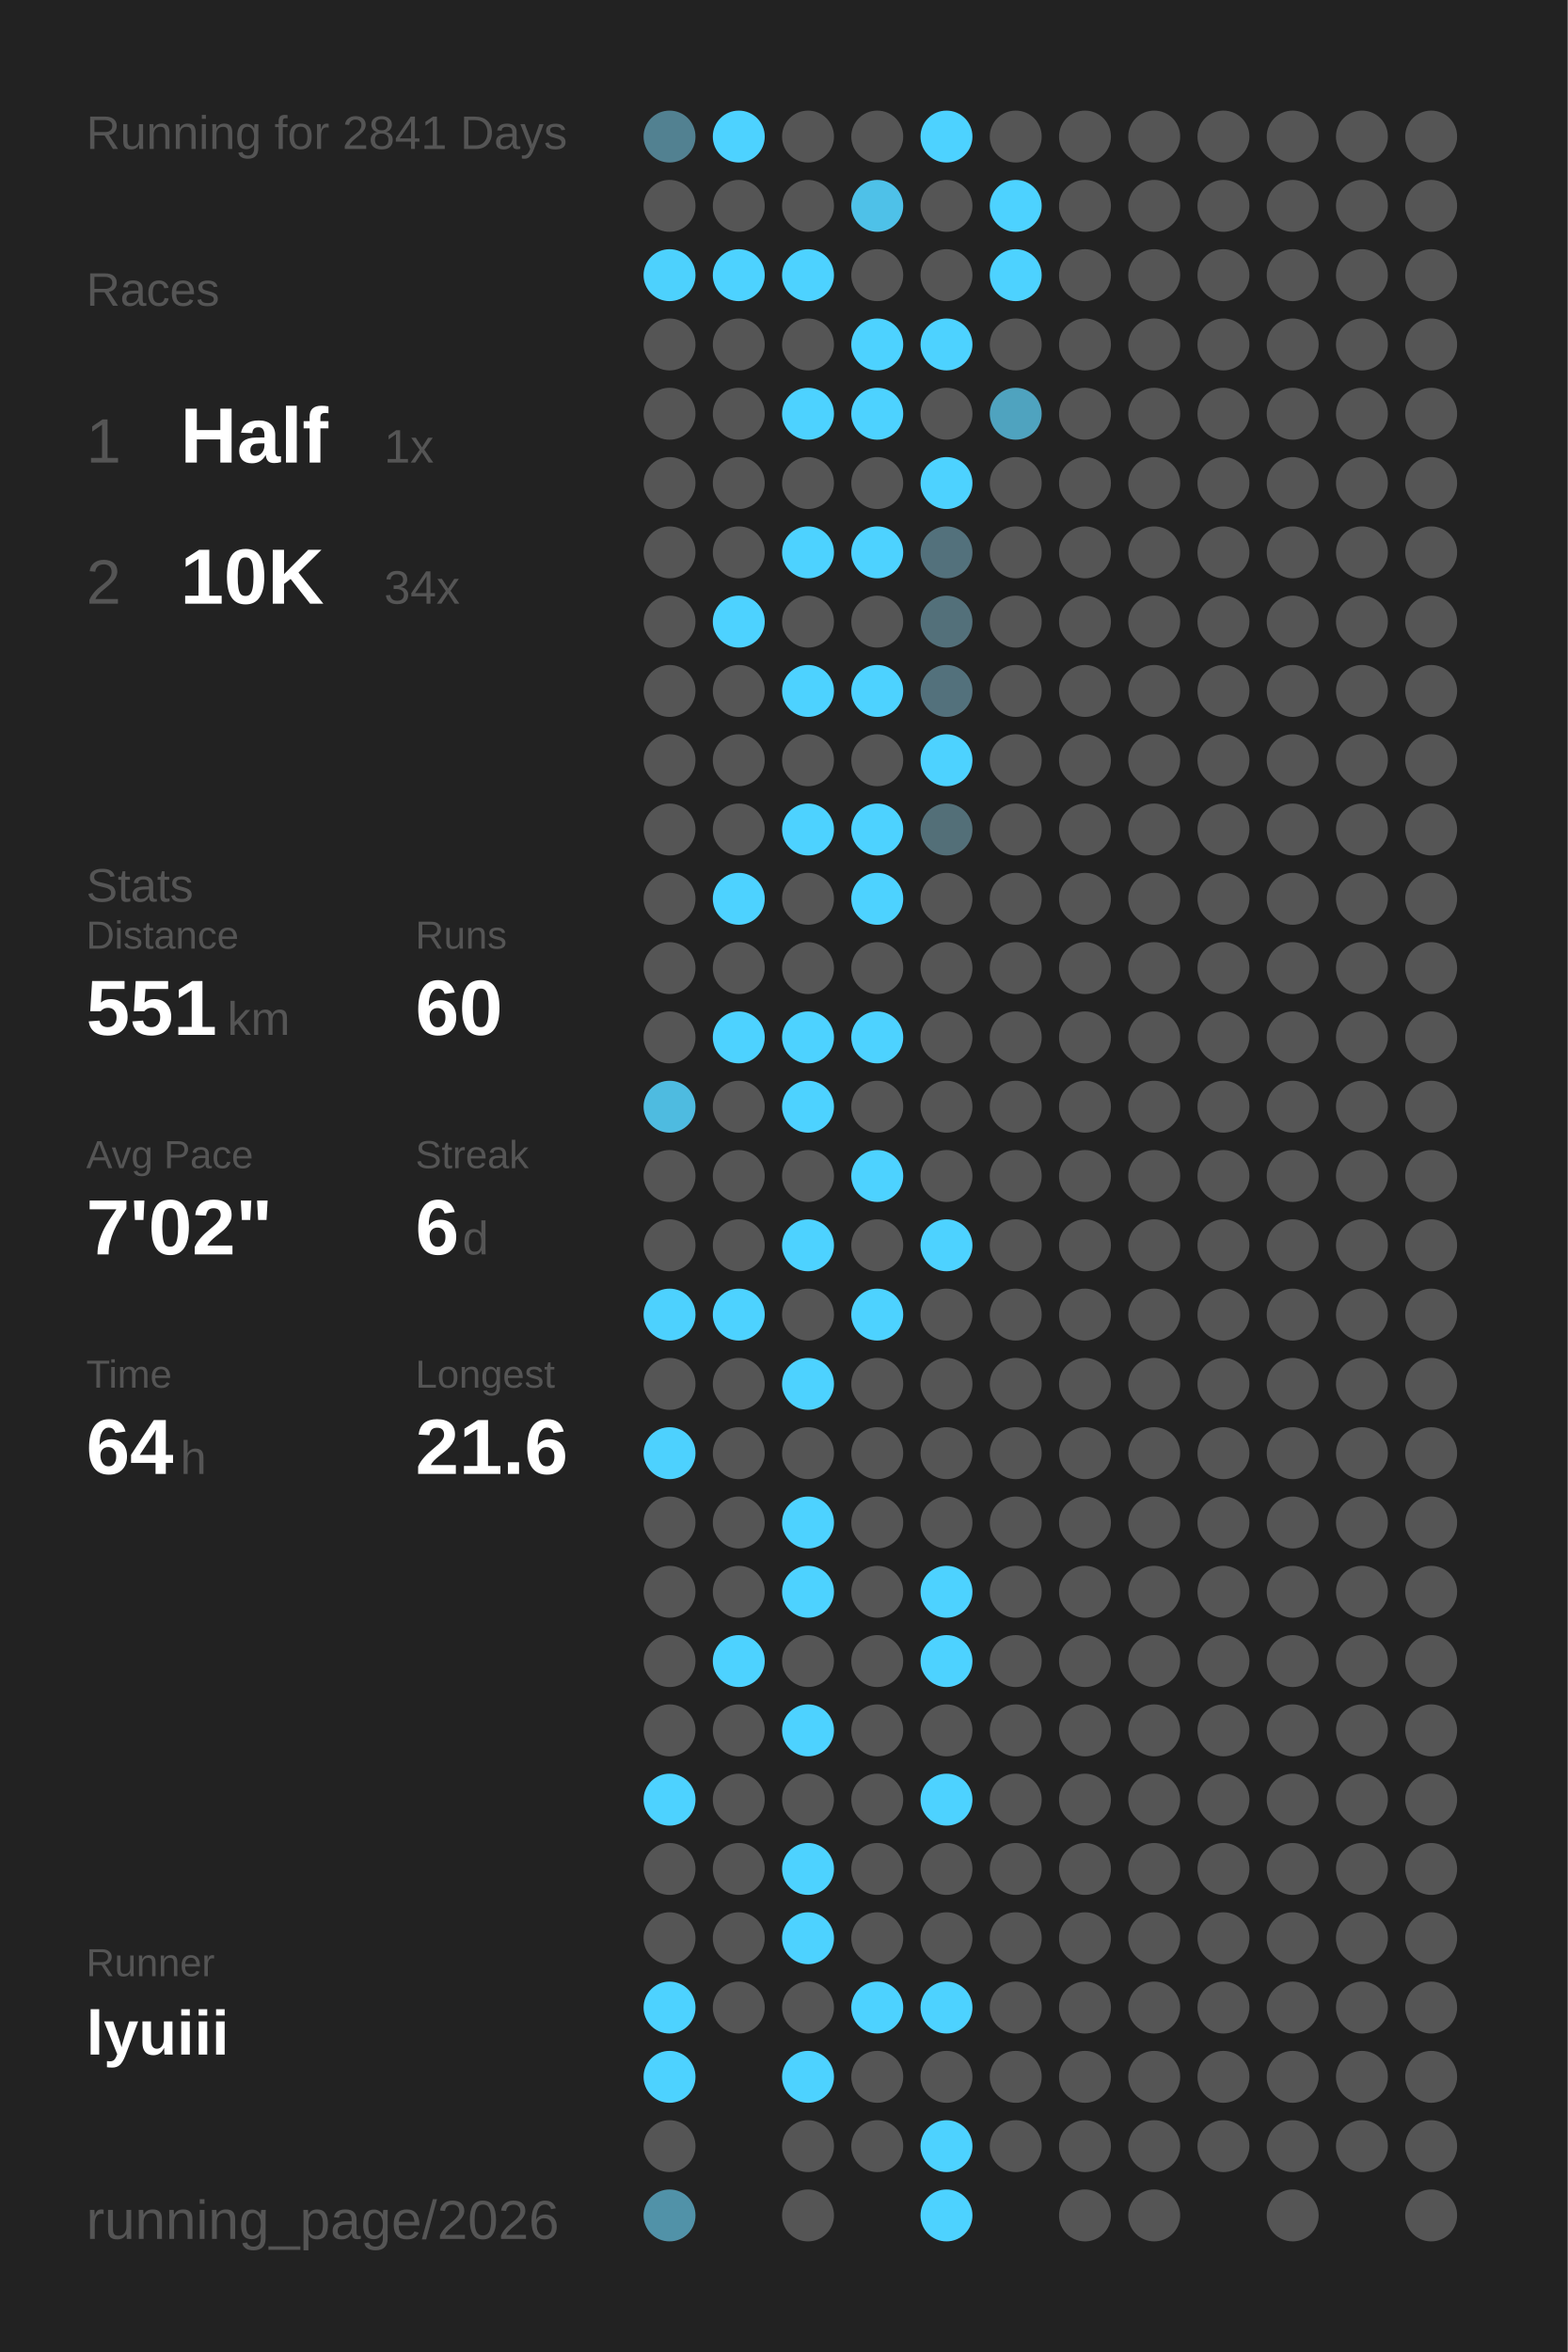
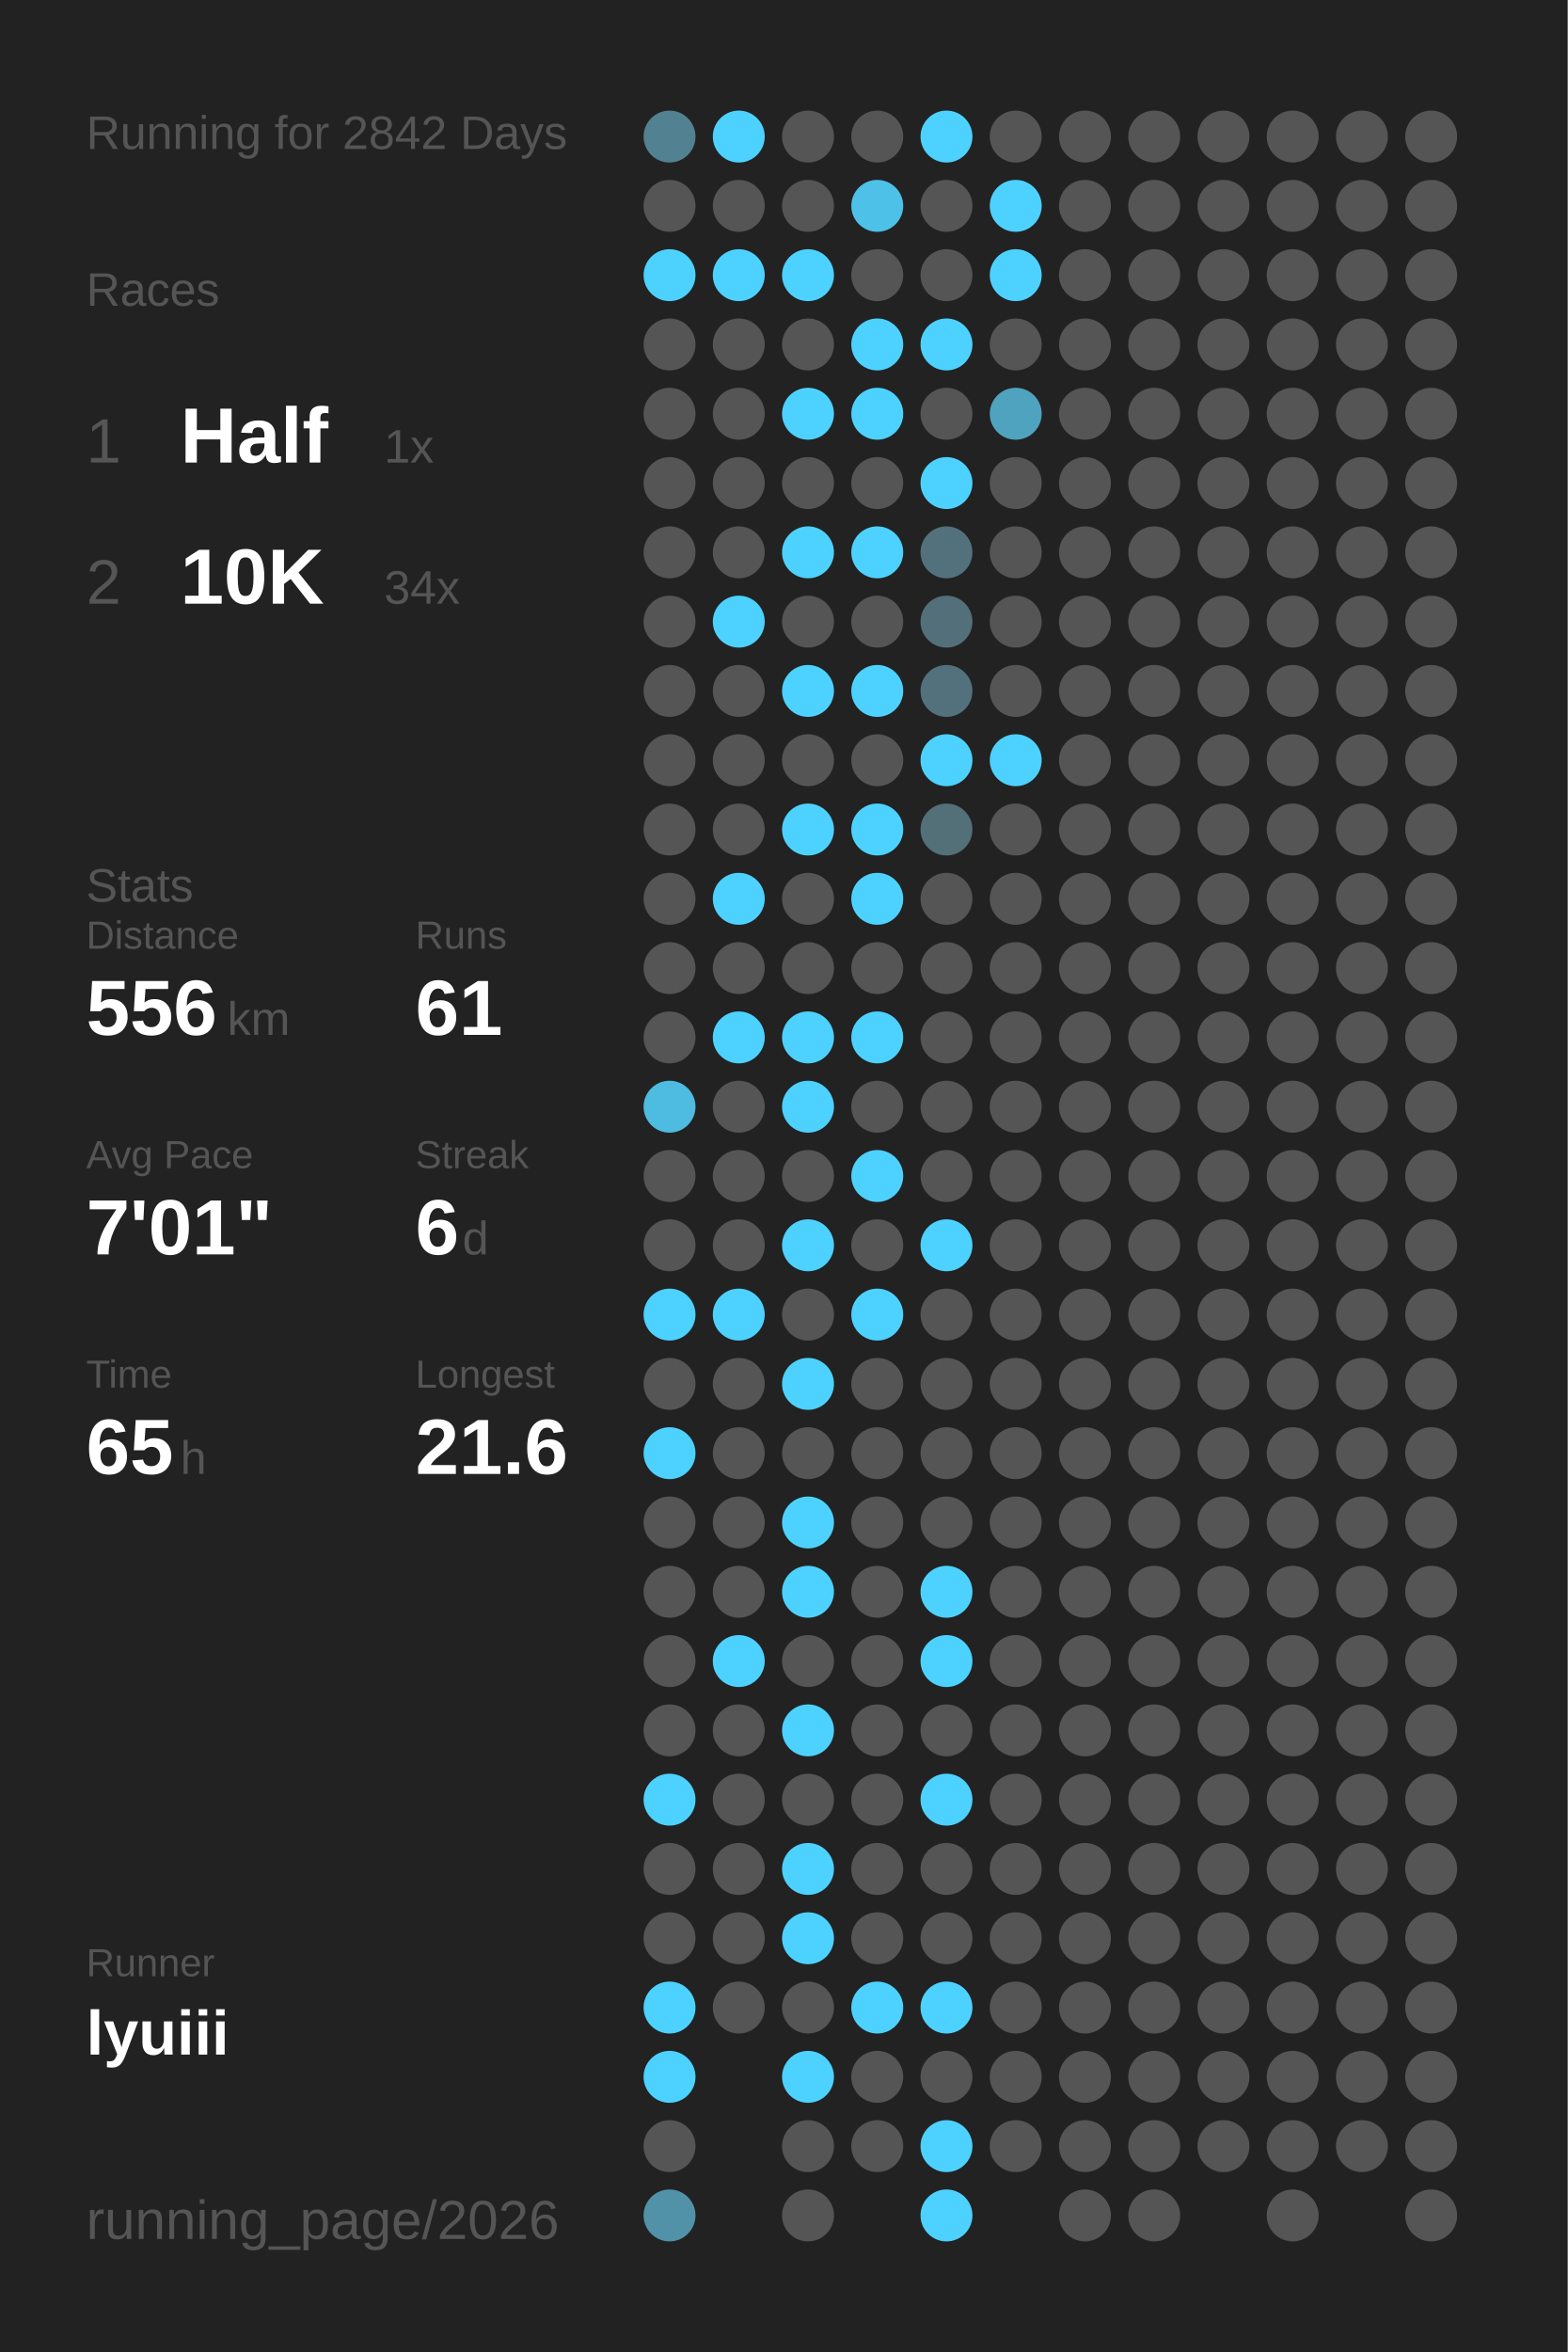
<svg xmlns="http://www.w3.org/2000/svg" baseProfile="full" height="300mm" version="1.1" viewBox="0,0,200,300" width="200mm">
  <defs />
  <rect fill="#222222" height="300" width="200" x="0" y="0" />
-   <text fill="#555555" style="font-size:6px; font-family:Arial;" x="11" y="19">Running for 2841 Days</text>
+   <text fill="#555555" style="font-size:6px; font-family:Arial;" x="11" y="19">Running for 2842 Days</text>
  <text fill="#555555" style="font-size:6px; font-family:Arial;" x="11" y="39">Races</text>
  <text fill="#555555" style="font-size:8px; font-family:Arial;" x="11" y="59">1</text>
  <text fill="#FFFFFF" style="font-size:10px; font-family:Arial; font-weight:bold;" x="23" y="59">Half</text>
  <text fill="#555555" style="font-size:6px; font-family:Arial;" x="49" y="59">1x</text>
  <text fill="#555555" style="font-size:8px; font-family:Arial;" x="11" y="77">2</text>
  <text fill="#FFFFFF" style="font-size:10px; font-family:Arial; font-weight:bold;" x="23" y="77">10K</text>
  <text fill="#555555" style="font-size:6px; font-family:Arial;" x="49" y="77">34x</text>
  <text fill="#555555" style="font-size:6px; font-family:Arial;" x="11" y="115">Stats</text>
  <text fill="#555555" style="font-size:5px; font-family:Arial;" x="11" y="121">Distance</text>
-   <text fill="#FFFFFF" style="font-size:10px; font-family:Arial; font-weight:bold;" x="11" y="132">551</text>
+   <text fill="#FFFFFF" style="font-size:10px; font-family:Arial; font-weight:bold;" x="11" y="132">556</text>
  <text fill="#555555" style="font-size:6px; font-family:Arial;" x="29" y="132">km</text>
  <text fill="#555555" style="font-size:5px; font-family:Arial;" x="53" y="121">Runs</text>
-   <text fill="#FFFFFF" style="font-size:10px; font-family:Arial; font-weight:bold;" x="53" y="132">60</text>
+   <text fill="#FFFFFF" style="font-size:10px; font-family:Arial; font-weight:bold;" x="53" y="132">61</text>
  <text fill="#555555" style="font-size:5px; font-family:Arial;" x="11" y="149">Avg Pace</text>
-   <text fill="#FFFFFF" style="font-size:10px; font-family:Arial; font-weight:bold;" x="11" y="160">7'02"</text>
+   <text fill="#FFFFFF" style="font-size:10px; font-family:Arial; font-weight:bold;" x="11" y="160">7'01"</text>
  <text fill="#555555" style="font-size:5px; font-family:Arial;" x="53" y="149">Streak</text>
  <text fill="#FFFFFF" style="font-size:10px; font-family:Arial; font-weight:bold;" x="53" y="160">6</text>
  <text fill="#555555" style="font-size:6px; font-family:Arial;" x="59" y="160">d</text>
  <text fill="#555555" style="font-size:5px; font-family:Arial;" x="11" y="177">Time</text>
-   <text fill="#FFFFFF" style="font-size:10px; font-family:Arial; font-weight:bold;" x="11" y="188">64</text>
+   <text fill="#FFFFFF" style="font-size:10px; font-family:Arial; font-weight:bold;" x="11" y="188">65</text>
  <text fill="#555555" style="font-size:6px; font-family:Arial;" x="23" y="188">h</text>
  <text fill="#555555" style="font-size:5px; font-family:Arial;" x="53" y="177">Longest</text>
  <text fill="#FFFFFF" style="font-size:10px; font-family:Arial; font-weight:bold;" x="53" y="188">21.6</text>
  <text fill="#555555" style="font-size:5px; font-family:Arial;" x="11" y="252.065">Runner</text>
  <text fill="#FFFFFF" style="font-size:8px; font-family:Arial; font-weight:bold;" x="11" y="262.065">lyuiii</text>
  <text fill="#555555" style="font-size:7px; font-family:Arial;" x="11" y="285.581">running_page/2026</text>
  <circle cx="85.417" cy="17.419" fill="#528191" r="3.312" />
  <circle cx="85.417" cy="26.258" fill="#555555" r="3.312" />
  <circle cx="85.417" cy="35.097" fill="#4dd1fd" r="3.312" />
  <circle cx="85.417" cy="43.935" fill="#555555" r="3.312" />
  <circle cx="85.417" cy="52.774" fill="#555555" r="3.312" />
  <circle cx="85.417" cy="61.613" fill="#555555" r="3.312" />
  <circle cx="85.417" cy="70.452" fill="#555555" r="3.312" />
  <circle cx="85.417" cy="79.29" fill="#555555" r="3.312" />
  <circle cx="85.417" cy="88.129" fill="#555555" r="3.312" />
  <circle cx="85.417" cy="96.968" fill="#555555" r="3.312" />
  <circle cx="85.417" cy="105.806" fill="#555555" r="3.312" />
  <circle cx="85.417" cy="114.645" fill="#555555" r="3.312" />
  <circle cx="85.417" cy="123.484" fill="#555555" r="3.312" />
  <circle cx="85.417" cy="132.323" fill="#555555" r="3.312" />
  <circle cx="85.417" cy="141.161" fill="#4ebbe0" r="3.312" />
  <circle cx="85.417" cy="150" fill="#555555" r="3.312" />
  <circle cx="85.417" cy="158.839" fill="#555555" r="3.312" />
  <circle cx="85.417" cy="167.677" fill="#4dd1fe" r="3.312" />
  <circle cx="85.417" cy="176.516" fill="#555555" r="3.312" />
  <circle cx="85.417" cy="185.355" fill="#4dd1fe" r="3.312" />
  <circle cx="85.417" cy="194.194" fill="#555555" r="3.312" />
  <circle cx="85.417" cy="203.032" fill="#555555" r="3.312" />
  <circle cx="85.417" cy="211.871" fill="#555555" r="3.312" />
  <circle cx="85.417" cy="220.71" fill="#555555" r="3.312" />
  <circle cx="85.417" cy="229.548" fill="#4DD2FF" r="3.312" />
  <circle cx="85.417" cy="238.387" fill="#555555" r="3.312" />
  <circle cx="85.417" cy="247.226" fill="#555555" r="3.312" />
  <circle cx="85.417" cy="256.065" fill="#4DD2FF" r="3.312" />
  <circle cx="85.417" cy="264.903" fill="#4DD2FF" r="3.312" />
  <circle cx="85.417" cy="273.742" fill="#555555" r="3.312" />
  <circle cx="85.417" cy="282.581" fill="#5192a8" r="3.312" />
  <circle cx="94.25" cy="17.419" fill="#4DD2FF" r="3.312" />
  <circle cx="94.25" cy="26.258" fill="#555555" r="3.312" />
  <circle cx="94.25" cy="35.097" fill="#4DD2FF" r="3.312" />
  <circle cx="94.25" cy="43.935" fill="#555555" r="3.312" />
  <circle cx="94.25" cy="52.774" fill="#555555" r="3.312" />
  <circle cx="94.25" cy="61.613" fill="#555555" r="3.312" />
  <circle cx="94.25" cy="70.452" fill="#555555" r="3.312" />
  <circle cx="94.25" cy="79.29" fill="#4DD2FF" r="3.312" />
  <circle cx="94.25" cy="88.129" fill="#555555" r="3.312" />
  <circle cx="94.25" cy="96.968" fill="#555555" r="3.312" />
  <circle cx="94.25" cy="105.806" fill="#555555" r="3.312" />
  <circle cx="94.25" cy="114.645" fill="#4DD2FF" r="3.312" />
  <circle cx="94.25" cy="123.484" fill="#555555" r="3.312" />
  <circle cx="94.25" cy="132.323" fill="#4DD2FF" r="3.312" />
  <circle cx="94.25" cy="141.161" fill="#555555" r="3.312" />
  <circle cx="94.25" cy="150" fill="#555555" r="3.312" />
  <circle cx="94.25" cy="158.839" fill="#555555" r="3.312" />
  <circle cx="94.25" cy="167.677" fill="#4DD2FF" r="3.312" />
  <circle cx="94.25" cy="176.516" fill="#555555" r="3.312" />
  <circle cx="94.25" cy="185.355" fill="#555555" r="3.312" />
  <circle cx="94.25" cy="194.194" fill="#555555" r="3.312" />
  <circle cx="94.25" cy="203.032" fill="#555555" r="3.312" />
  <circle cx="94.25" cy="211.871" fill="#4DD2FF" r="3.312" />
  <circle cx="94.25" cy="220.71" fill="#555555" r="3.312" />
  <circle cx="94.25" cy="229.548" fill="#555555" r="3.312" />
  <circle cx="94.25" cy="238.387" fill="#555555" r="3.312" />
  <circle cx="94.25" cy="247.226" fill="#555555" r="3.312" />
  <circle cx="94.25" cy="256.065" fill="#555555" r="3.312" />
  <circle cx="103.083" cy="17.419" fill="#555555" r="3.312" />
  <circle cx="103.083" cy="26.258" fill="#555555" r="3.312" />
  <circle cx="103.083" cy="35.097" fill="#4DD2FF" r="3.312" />
  <circle cx="103.083" cy="43.935" fill="#555555" r="3.312" />
  <circle cx="103.083" cy="52.774" fill="#4DD2FF" r="3.312" />
  <circle cx="103.083" cy="61.613" fill="#555555" r="3.312" />
  <circle cx="103.083" cy="70.452" fill="#4DD2FF" r="3.312" />
  <circle cx="103.083" cy="79.29" fill="#555555" r="3.312" />
  <circle cx="103.083" cy="88.129" fill="#4DD2FF" r="3.312" />
  <circle cx="103.083" cy="96.968" fill="#555555" r="3.312" />
  <circle cx="103.083" cy="105.806" fill="#4DD2FF" r="3.312" />
  <circle cx="103.083" cy="114.645" fill="#555555" r="3.312" />
  <circle cx="103.083" cy="123.484" fill="#555555" r="3.312" />
  <circle cx="103.083" cy="132.323" fill="#4DD2FF" r="3.312" />
  <circle cx="103.083" cy="141.161" fill="#4DD2FF" r="3.312" />
  <circle cx="103.083" cy="150" fill="#555555" r="3.312" />
  <circle cx="103.083" cy="158.839" fill="#4DD2FF" r="3.312" />
  <circle cx="103.083" cy="167.677" fill="#555555" r="3.312" />
  <circle cx="103.083" cy="176.516" fill="#4DD2FF" r="3.312" />
  <circle cx="103.083" cy="185.355" fill="#555555" r="3.312" />
  <circle cx="103.083" cy="194.194" fill="#4DD2FF" r="3.312" />
  <circle cx="103.083" cy="203.032" fill="#4DD2FF" r="3.312" />
  <circle cx="103.083" cy="211.871" fill="#555555" r="3.312" />
  <circle cx="103.083" cy="220.71" fill="#4DD2FF" r="3.312" />
  <circle cx="103.083" cy="229.548" fill="#555555" r="3.312" />
  <circle cx="103.083" cy="238.387" fill="#4DD2FF" r="3.312" />
  <circle cx="103.083" cy="247.226" fill="#4DD2FF" r="3.312" />
  <circle cx="103.083" cy="256.065" fill="#555555" r="3.312" />
  <circle cx="103.083" cy="264.903" fill="#4DD2FF" r="3.312" />
  <circle cx="103.083" cy="273.742" fill="#555555" r="3.312" />
  <circle cx="103.083" cy="282.581" fill="#555555" r="3.312" />
  <circle cx="111.917" cy="17.419" fill="#555555" r="3.312" />
  <circle cx="111.917" cy="26.258" fill="#4ec1e8" r="3.312" />
  <circle cx="111.917" cy="35.097" fill="#555555" r="3.312" />
  <circle cx="111.917" cy="43.935" fill="#4DD2FF" r="3.312" />
  <circle cx="111.917" cy="52.774" fill="#4DD2FF" r="3.312" />
  <circle cx="111.917" cy="61.613" fill="#555555" r="3.312" />
  <circle cx="111.917" cy="70.452" fill="#4DD2FF" r="3.312" />
  <circle cx="111.917" cy="79.29" fill="#555555" r="3.312" />
  <circle cx="111.917" cy="88.129" fill="#4DD2FF" r="3.312" />
  <circle cx="111.917" cy="96.968" fill="#555555" r="3.312" />
  <circle cx="111.917" cy="105.806" fill="#4DD2FF" r="3.312" />
  <circle cx="111.917" cy="114.645" fill="#4DD2FF" r="3.312" />
  <circle cx="111.917" cy="123.484" fill="#555555" r="3.312" />
  <circle cx="111.917" cy="132.323" fill="#4DD2FF" r="3.312" />
  <circle cx="111.917" cy="141.161" fill="#555555" r="3.312" />
  <circle cx="111.917" cy="150" fill="#4DD2FF" r="3.312" />
  <circle cx="111.917" cy="158.839" fill="#555555" r="3.312" />
  <circle cx="111.917" cy="167.677" fill="#4DD2FF" r="3.312" />
  <circle cx="111.917" cy="176.516" fill="#555555" r="3.312" />
  <circle cx="111.917" cy="185.355" fill="#555555" r="3.312" />
  <circle cx="111.917" cy="194.194" fill="#555555" r="3.312" />
  <circle cx="111.917" cy="203.032" fill="#555555" r="3.312" />
  <circle cx="111.917" cy="211.871" fill="#555555" r="3.312" />
  <circle cx="111.917" cy="220.71" fill="#555555" r="3.312" />
  <circle cx="111.917" cy="229.548" fill="#555555" r="3.312" />
  <circle cx="111.917" cy="238.387" fill="#555555" r="3.312" />
  <circle cx="111.917" cy="247.226" fill="#555555" r="3.312" />
  <circle cx="111.917" cy="256.065" fill="#4DD2FF" r="3.312" />
  <circle cx="111.917" cy="264.903" fill="#555555" r="3.312" />
  <circle cx="111.917" cy="273.742" fill="#555555" r="3.312" />
  <circle cx="120.75" cy="17.419" fill="#4DD2FF" r="3.312" />
  <circle cx="120.75" cy="26.258" fill="#555555" r="3.312" />
  <circle cx="120.75" cy="35.097" fill="#555555" r="3.312" />
  <circle cx="120.75" cy="43.935" fill="#4DD2FF" r="3.312" />
  <circle cx="120.75" cy="52.774" fill="#555555" r="3.312" />
  <circle cx="120.75" cy="61.613" fill="#4DD2FF" r="3.312" />
  <circle cx="120.75" cy="70.452" fill="#53717c" r="3.312" />
  <circle cx="120.75" cy="79.29" fill="#53707a" r="3.312" />
  <circle cx="120.75" cy="88.129" fill="#53717c" r="3.312" />
  <circle cx="120.75" cy="96.968" fill="#4DD2FF" r="3.312" />
  <circle cx="120.75" cy="105.806" fill="#536f78" r="3.312" />
  <circle cx="120.75" cy="114.645" fill="#555555" r="3.312" />
  <circle cx="120.75" cy="123.484" fill="#555555" r="3.312" />
  <circle cx="120.75" cy="132.323" fill="#555555" r="3.312" />
  <circle cx="120.75" cy="141.161" fill="#555555" r="3.312" />
  <circle cx="120.75" cy="150" fill="#555555" r="3.312" />
  <circle cx="120.75" cy="158.839" fill="#4DD2FF" r="3.312" />
  <circle cx="120.75" cy="167.677" fill="#555555" r="3.312" />
  <circle cx="120.75" cy="176.516" fill="#555555" r="3.312" />
  <circle cx="120.75" cy="185.355" fill="#555555" r="3.312" />
  <circle cx="120.75" cy="194.194" fill="#555555" r="3.312" />
  <circle cx="120.75" cy="203.032" fill="#4DD2FF" r="3.312" />
  <circle cx="120.75" cy="211.871" fill="#4DD2FF" r="3.312" />
  <circle cx="120.75" cy="220.71" fill="#555555" r="3.312" />
  <circle cx="120.75" cy="229.548" fill="#4DD2FF" r="3.312" />
  <circle cx="120.75" cy="238.387" fill="#555555" r="3.312" />
  <circle cx="120.75" cy="247.226" fill="#555555" r="3.312" />
  <circle cx="120.75" cy="256.065" fill="#4DD2FF" r="3.312" />
  <circle cx="120.75" cy="264.903" fill="#555555" r="3.312" />
  <circle cx="120.75" cy="273.742" fill="#4DD2FF" r="3.312" />
  <circle cx="120.75" cy="282.581" fill="#4DD2FF" r="3.312" />
  <circle cx="129.583" cy="17.419" fill="#555555" r="3.312" />
  <circle cx="129.583" cy="26.258" fill="#4DD2FF" r="3.312" />
  <circle cx="129.583" cy="35.097" fill="#4DD2FF" r="3.312" />
  <circle cx="129.583" cy="43.935" fill="#555555" r="3.312" />
  <circle cx="129.583" cy="52.774" fill="#4fa3bf" r="3.312" />
  <circle cx="129.583" cy="61.613" fill="#555555" r="3.312" />
  <circle cx="129.583" cy="70.452" fill="#555555" r="3.312" />
  <circle cx="129.583" cy="79.29" fill="#555555" r="3.312" />
  <circle cx="129.583" cy="88.129" fill="#555555" r="3.312" />
-   <circle cx="129.583" cy="96.968" fill="#555555" r="3.312" />
+   <circle cx="129.583" cy="96.968" fill="#4DD2FF" r="3.312" />
  <circle cx="129.583" cy="105.806" fill="#555555" r="3.312" />
  <circle cx="129.583" cy="114.645" fill="#555555" r="3.312" />
  <circle cx="129.583" cy="123.484" fill="#555555" r="3.312" />
  <circle cx="129.583" cy="132.323" fill="#555555" r="3.312" />
  <circle cx="129.583" cy="141.161" fill="#555555" r="3.312" />
  <circle cx="129.583" cy="150" fill="#555555" r="3.312" />
  <circle cx="129.583" cy="158.839" fill="#555555" r="3.312" />
  <circle cx="129.583" cy="167.677" fill="#555555" r="3.312" />
  <circle cx="129.583" cy="176.516" fill="#555555" r="3.312" />
  <circle cx="129.583" cy="185.355" fill="#555555" r="3.312" />
  <circle cx="129.583" cy="194.194" fill="#555555" r="3.312" />
  <circle cx="129.583" cy="203.032" fill="#555555" r="3.312" />
  <circle cx="129.583" cy="211.871" fill="#555555" r="3.312" />
  <circle cx="129.583" cy="220.71" fill="#555555" r="3.312" />
  <circle cx="129.583" cy="229.548" fill="#555555" r="3.312" />
  <circle cx="129.583" cy="238.387" fill="#555555" r="3.312" />
  <circle cx="129.583" cy="247.226" fill="#555555" r="3.312" />
  <circle cx="129.583" cy="256.065" fill="#555555" r="3.312" />
  <circle cx="129.583" cy="264.903" fill="#555555" r="3.312" />
  <circle cx="129.583" cy="273.742" fill="#555555" r="3.312" />
  <circle cx="138.417" cy="17.419" fill="#555555" r="3.312" />
  <circle cx="138.417" cy="26.258" fill="#555555" r="3.312" />
  <circle cx="138.417" cy="35.097" fill="#555555" r="3.312" />
  <circle cx="138.417" cy="43.935" fill="#555555" r="3.312" />
  <circle cx="138.417" cy="52.774" fill="#555555" r="3.312" />
  <circle cx="138.417" cy="61.613" fill="#555555" r="3.312" />
  <circle cx="138.417" cy="70.452" fill="#555555" r="3.312" />
  <circle cx="138.417" cy="79.29" fill="#555555" r="3.312" />
  <circle cx="138.417" cy="88.129" fill="#555555" r="3.312" />
  <circle cx="138.417" cy="96.968" fill="#555555" r="3.312" />
  <circle cx="138.417" cy="105.806" fill="#555555" r="3.312" />
  <circle cx="138.417" cy="114.645" fill="#555555" r="3.312" />
  <circle cx="138.417" cy="123.484" fill="#555555" r="3.312" />
  <circle cx="138.417" cy="132.323" fill="#555555" r="3.312" />
  <circle cx="138.417" cy="141.161" fill="#555555" r="3.312" />
  <circle cx="138.417" cy="150" fill="#555555" r="3.312" />
  <circle cx="138.417" cy="158.839" fill="#555555" r="3.312" />
  <circle cx="138.417" cy="167.677" fill="#555555" r="3.312" />
  <circle cx="138.417" cy="176.516" fill="#555555" r="3.312" />
  <circle cx="138.417" cy="185.355" fill="#555555" r="3.312" />
  <circle cx="138.417" cy="194.194" fill="#555555" r="3.312" />
  <circle cx="138.417" cy="203.032" fill="#555555" r="3.312" />
  <circle cx="138.417" cy="211.871" fill="#555555" r="3.312" />
  <circle cx="138.417" cy="220.71" fill="#555555" r="3.312" />
  <circle cx="138.417" cy="229.548" fill="#555555" r="3.312" />
  <circle cx="138.417" cy="238.387" fill="#555555" r="3.312" />
  <circle cx="138.417" cy="247.226" fill="#555555" r="3.312" />
  <circle cx="138.417" cy="256.065" fill="#555555" r="3.312" />
  <circle cx="138.417" cy="264.903" fill="#555555" r="3.312" />
  <circle cx="138.417" cy="273.742" fill="#555555" r="3.312" />
  <circle cx="138.417" cy="282.581" fill="#555555" r="3.312" />
  <circle cx="147.25" cy="17.419" fill="#555555" r="3.312" />
  <circle cx="147.25" cy="26.258" fill="#555555" r="3.312" />
  <circle cx="147.25" cy="35.097" fill="#555555" r="3.312" />
  <circle cx="147.25" cy="43.935" fill="#555555" r="3.312" />
  <circle cx="147.25" cy="52.774" fill="#555555" r="3.312" />
  <circle cx="147.25" cy="61.613" fill="#555555" r="3.312" />
  <circle cx="147.25" cy="70.452" fill="#555555" r="3.312" />
  <circle cx="147.25" cy="79.29" fill="#555555" r="3.312" />
  <circle cx="147.25" cy="88.129" fill="#555555" r="3.312" />
  <circle cx="147.25" cy="96.968" fill="#555555" r="3.312" />
  <circle cx="147.25" cy="105.806" fill="#555555" r="3.312" />
  <circle cx="147.25" cy="114.645" fill="#555555" r="3.312" />
  <circle cx="147.25" cy="123.484" fill="#555555" r="3.312" />
  <circle cx="147.25" cy="132.323" fill="#555555" r="3.312" />
  <circle cx="147.25" cy="141.161" fill="#555555" r="3.312" />
  <circle cx="147.25" cy="150" fill="#555555" r="3.312" />
  <circle cx="147.25" cy="158.839" fill="#555555" r="3.312" />
  <circle cx="147.25" cy="167.677" fill="#555555" r="3.312" />
  <circle cx="147.25" cy="176.516" fill="#555555" r="3.312" />
  <circle cx="147.25" cy="185.355" fill="#555555" r="3.312" />
  <circle cx="147.25" cy="194.194" fill="#555555" r="3.312" />
  <circle cx="147.25" cy="203.032" fill="#555555" r="3.312" />
  <circle cx="147.25" cy="211.871" fill="#555555" r="3.312" />
  <circle cx="147.25" cy="220.71" fill="#555555" r="3.312" />
  <circle cx="147.25" cy="229.548" fill="#555555" r="3.312" />
  <circle cx="147.25" cy="238.387" fill="#555555" r="3.312" />
  <circle cx="147.25" cy="247.226" fill="#555555" r="3.312" />
  <circle cx="147.25" cy="256.065" fill="#555555" r="3.312" />
  <circle cx="147.25" cy="264.903" fill="#555555" r="3.312" />
  <circle cx="147.25" cy="273.742" fill="#555555" r="3.312" />
  <circle cx="147.25" cy="282.581" fill="#555555" r="3.312" />
  <circle cx="156.083" cy="17.419" fill="#555555" r="3.312" />
  <circle cx="156.083" cy="26.258" fill="#555555" r="3.312" />
  <circle cx="156.083" cy="35.097" fill="#555555" r="3.312" />
  <circle cx="156.083" cy="43.935" fill="#555555" r="3.312" />
  <circle cx="156.083" cy="52.774" fill="#555555" r="3.312" />
  <circle cx="156.083" cy="61.613" fill="#555555" r="3.312" />
  <circle cx="156.083" cy="70.452" fill="#555555" r="3.312" />
  <circle cx="156.083" cy="79.29" fill="#555555" r="3.312" />
  <circle cx="156.083" cy="88.129" fill="#555555" r="3.312" />
  <circle cx="156.083" cy="96.968" fill="#555555" r="3.312" />
  <circle cx="156.083" cy="105.806" fill="#555555" r="3.312" />
  <circle cx="156.083" cy="114.645" fill="#555555" r="3.312" />
  <circle cx="156.083" cy="123.484" fill="#555555" r="3.312" />
  <circle cx="156.083" cy="132.323" fill="#555555" r="3.312" />
  <circle cx="156.083" cy="141.161" fill="#555555" r="3.312" />
  <circle cx="156.083" cy="150" fill="#555555" r="3.312" />
  <circle cx="156.083" cy="158.839" fill="#555555" r="3.312" />
  <circle cx="156.083" cy="167.677" fill="#555555" r="3.312" />
  <circle cx="156.083" cy="176.516" fill="#555555" r="3.312" />
  <circle cx="156.083" cy="185.355" fill="#555555" r="3.312" />
  <circle cx="156.083" cy="194.194" fill="#555555" r="3.312" />
  <circle cx="156.083" cy="203.032" fill="#555555" r="3.312" />
  <circle cx="156.083" cy="211.871" fill="#555555" r="3.312" />
  <circle cx="156.083" cy="220.71" fill="#555555" r="3.312" />
  <circle cx="156.083" cy="229.548" fill="#555555" r="3.312" />
  <circle cx="156.083" cy="238.387" fill="#555555" r="3.312" />
  <circle cx="156.083" cy="247.226" fill="#555555" r="3.312" />
  <circle cx="156.083" cy="256.065" fill="#555555" r="3.312" />
  <circle cx="156.083" cy="264.903" fill="#555555" r="3.312" />
  <circle cx="156.083" cy="273.742" fill="#555555" r="3.312" />
  <circle cx="164.917" cy="17.419" fill="#555555" r="3.312" />
  <circle cx="164.917" cy="26.258" fill="#555555" r="3.312" />
  <circle cx="164.917" cy="35.097" fill="#555555" r="3.312" />
  <circle cx="164.917" cy="43.935" fill="#555555" r="3.312" />
  <circle cx="164.917" cy="52.774" fill="#555555" r="3.312" />
  <circle cx="164.917" cy="61.613" fill="#555555" r="3.312" />
  <circle cx="164.917" cy="70.452" fill="#555555" r="3.312" />
  <circle cx="164.917" cy="79.29" fill="#555555" r="3.312" />
  <circle cx="164.917" cy="88.129" fill="#555555" r="3.312" />
  <circle cx="164.917" cy="96.968" fill="#555555" r="3.312" />
  <circle cx="164.917" cy="105.806" fill="#555555" r="3.312" />
  <circle cx="164.917" cy="114.645" fill="#555555" r="3.312" />
  <circle cx="164.917" cy="123.484" fill="#555555" r="3.312" />
  <circle cx="164.917" cy="132.323" fill="#555555" r="3.312" />
  <circle cx="164.917" cy="141.161" fill="#555555" r="3.312" />
  <circle cx="164.917" cy="150" fill="#555555" r="3.312" />
  <circle cx="164.917" cy="158.839" fill="#555555" r="3.312" />
  <circle cx="164.917" cy="167.677" fill="#555555" r="3.312" />
  <circle cx="164.917" cy="176.516" fill="#555555" r="3.312" />
  <circle cx="164.917" cy="185.355" fill="#555555" r="3.312" />
  <circle cx="164.917" cy="194.194" fill="#555555" r="3.312" />
  <circle cx="164.917" cy="203.032" fill="#555555" r="3.312" />
  <circle cx="164.917" cy="211.871" fill="#555555" r="3.312" />
  <circle cx="164.917" cy="220.71" fill="#555555" r="3.312" />
  <circle cx="164.917" cy="229.548" fill="#555555" r="3.312" />
  <circle cx="164.917" cy="238.387" fill="#555555" r="3.312" />
  <circle cx="164.917" cy="247.226" fill="#555555" r="3.312" />
  <circle cx="164.917" cy="256.065" fill="#555555" r="3.312" />
  <circle cx="164.917" cy="264.903" fill="#555555" r="3.312" />
  <circle cx="164.917" cy="273.742" fill="#555555" r="3.312" />
  <circle cx="164.917" cy="282.581" fill="#555555" r="3.312" />
  <circle cx="173.75" cy="17.419" fill="#555555" r="3.312" />
  <circle cx="173.75" cy="26.258" fill="#555555" r="3.312" />
  <circle cx="173.75" cy="35.097" fill="#555555" r="3.312" />
  <circle cx="173.75" cy="43.935" fill="#555555" r="3.312" />
  <circle cx="173.75" cy="52.774" fill="#555555" r="3.312" />
  <circle cx="173.75" cy="61.613" fill="#555555" r="3.312" />
  <circle cx="173.75" cy="70.452" fill="#555555" r="3.312" />
  <circle cx="173.75" cy="79.29" fill="#555555" r="3.312" />
  <circle cx="173.75" cy="88.129" fill="#555555" r="3.312" />
  <circle cx="173.75" cy="96.968" fill="#555555" r="3.312" />
  <circle cx="173.75" cy="105.806" fill="#555555" r="3.312" />
  <circle cx="173.75" cy="114.645" fill="#555555" r="3.312" />
  <circle cx="173.75" cy="123.484" fill="#555555" r="3.312" />
  <circle cx="173.75" cy="132.323" fill="#555555" r="3.312" />
  <circle cx="173.75" cy="141.161" fill="#555555" r="3.312" />
  <circle cx="173.75" cy="150" fill="#555555" r="3.312" />
  <circle cx="173.75" cy="158.839" fill="#555555" r="3.312" />
  <circle cx="173.75" cy="167.677" fill="#555555" r="3.312" />
  <circle cx="173.75" cy="176.516" fill="#555555" r="3.312" />
  <circle cx="173.75" cy="185.355" fill="#555555" r="3.312" />
  <circle cx="173.75" cy="194.194" fill="#555555" r="3.312" />
  <circle cx="173.75" cy="203.032" fill="#555555" r="3.312" />
  <circle cx="173.75" cy="211.871" fill="#555555" r="3.312" />
  <circle cx="173.75" cy="220.71" fill="#555555" r="3.312" />
  <circle cx="173.75" cy="229.548" fill="#555555" r="3.312" />
  <circle cx="173.75" cy="238.387" fill="#555555" r="3.312" />
  <circle cx="173.75" cy="247.226" fill="#555555" r="3.312" />
  <circle cx="173.75" cy="256.065" fill="#555555" r="3.312" />
  <circle cx="173.75" cy="264.903" fill="#555555" r="3.312" />
  <circle cx="173.75" cy="273.742" fill="#555555" r="3.312" />
  <circle cx="182.583" cy="17.419" fill="#555555" r="3.312" />
  <circle cx="182.583" cy="26.258" fill="#555555" r="3.312" />
  <circle cx="182.583" cy="35.097" fill="#555555" r="3.312" />
  <circle cx="182.583" cy="43.935" fill="#555555" r="3.312" />
  <circle cx="182.583" cy="52.774" fill="#555555" r="3.312" />
  <circle cx="182.583" cy="61.613" fill="#555555" r="3.312" />
  <circle cx="182.583" cy="70.452" fill="#555555" r="3.312" />
  <circle cx="182.583" cy="79.29" fill="#555555" r="3.312" />
  <circle cx="182.583" cy="88.129" fill="#555555" r="3.312" />
  <circle cx="182.583" cy="96.968" fill="#555555" r="3.312" />
  <circle cx="182.583" cy="105.806" fill="#555555" r="3.312" />
  <circle cx="182.583" cy="114.645" fill="#555555" r="3.312" />
  <circle cx="182.583" cy="123.484" fill="#555555" r="3.312" />
  <circle cx="182.583" cy="132.323" fill="#555555" r="3.312" />
  <circle cx="182.583" cy="141.161" fill="#555555" r="3.312" />
  <circle cx="182.583" cy="150" fill="#555555" r="3.312" />
  <circle cx="182.583" cy="158.839" fill="#555555" r="3.312" />
  <circle cx="182.583" cy="167.677" fill="#555555" r="3.312" />
  <circle cx="182.583" cy="176.516" fill="#555555" r="3.312" />
  <circle cx="182.583" cy="185.355" fill="#555555" r="3.312" />
  <circle cx="182.583" cy="194.194" fill="#555555" r="3.312" />
  <circle cx="182.583" cy="203.032" fill="#555555" r="3.312" />
  <circle cx="182.583" cy="211.871" fill="#555555" r="3.312" />
  <circle cx="182.583" cy="220.71" fill="#555555" r="3.312" />
  <circle cx="182.583" cy="229.548" fill="#555555" r="3.312" />
  <circle cx="182.583" cy="238.387" fill="#555555" r="3.312" />
  <circle cx="182.583" cy="247.226" fill="#555555" r="3.312" />
  <circle cx="182.583" cy="256.065" fill="#555555" r="3.312" />
  <circle cx="182.583" cy="264.903" fill="#555555" r="3.312" />
  <circle cx="182.583" cy="273.742" fill="#555555" r="3.312" />
  <circle cx="182.583" cy="282.581" fill="#555555" r="3.312" />
</svg>
